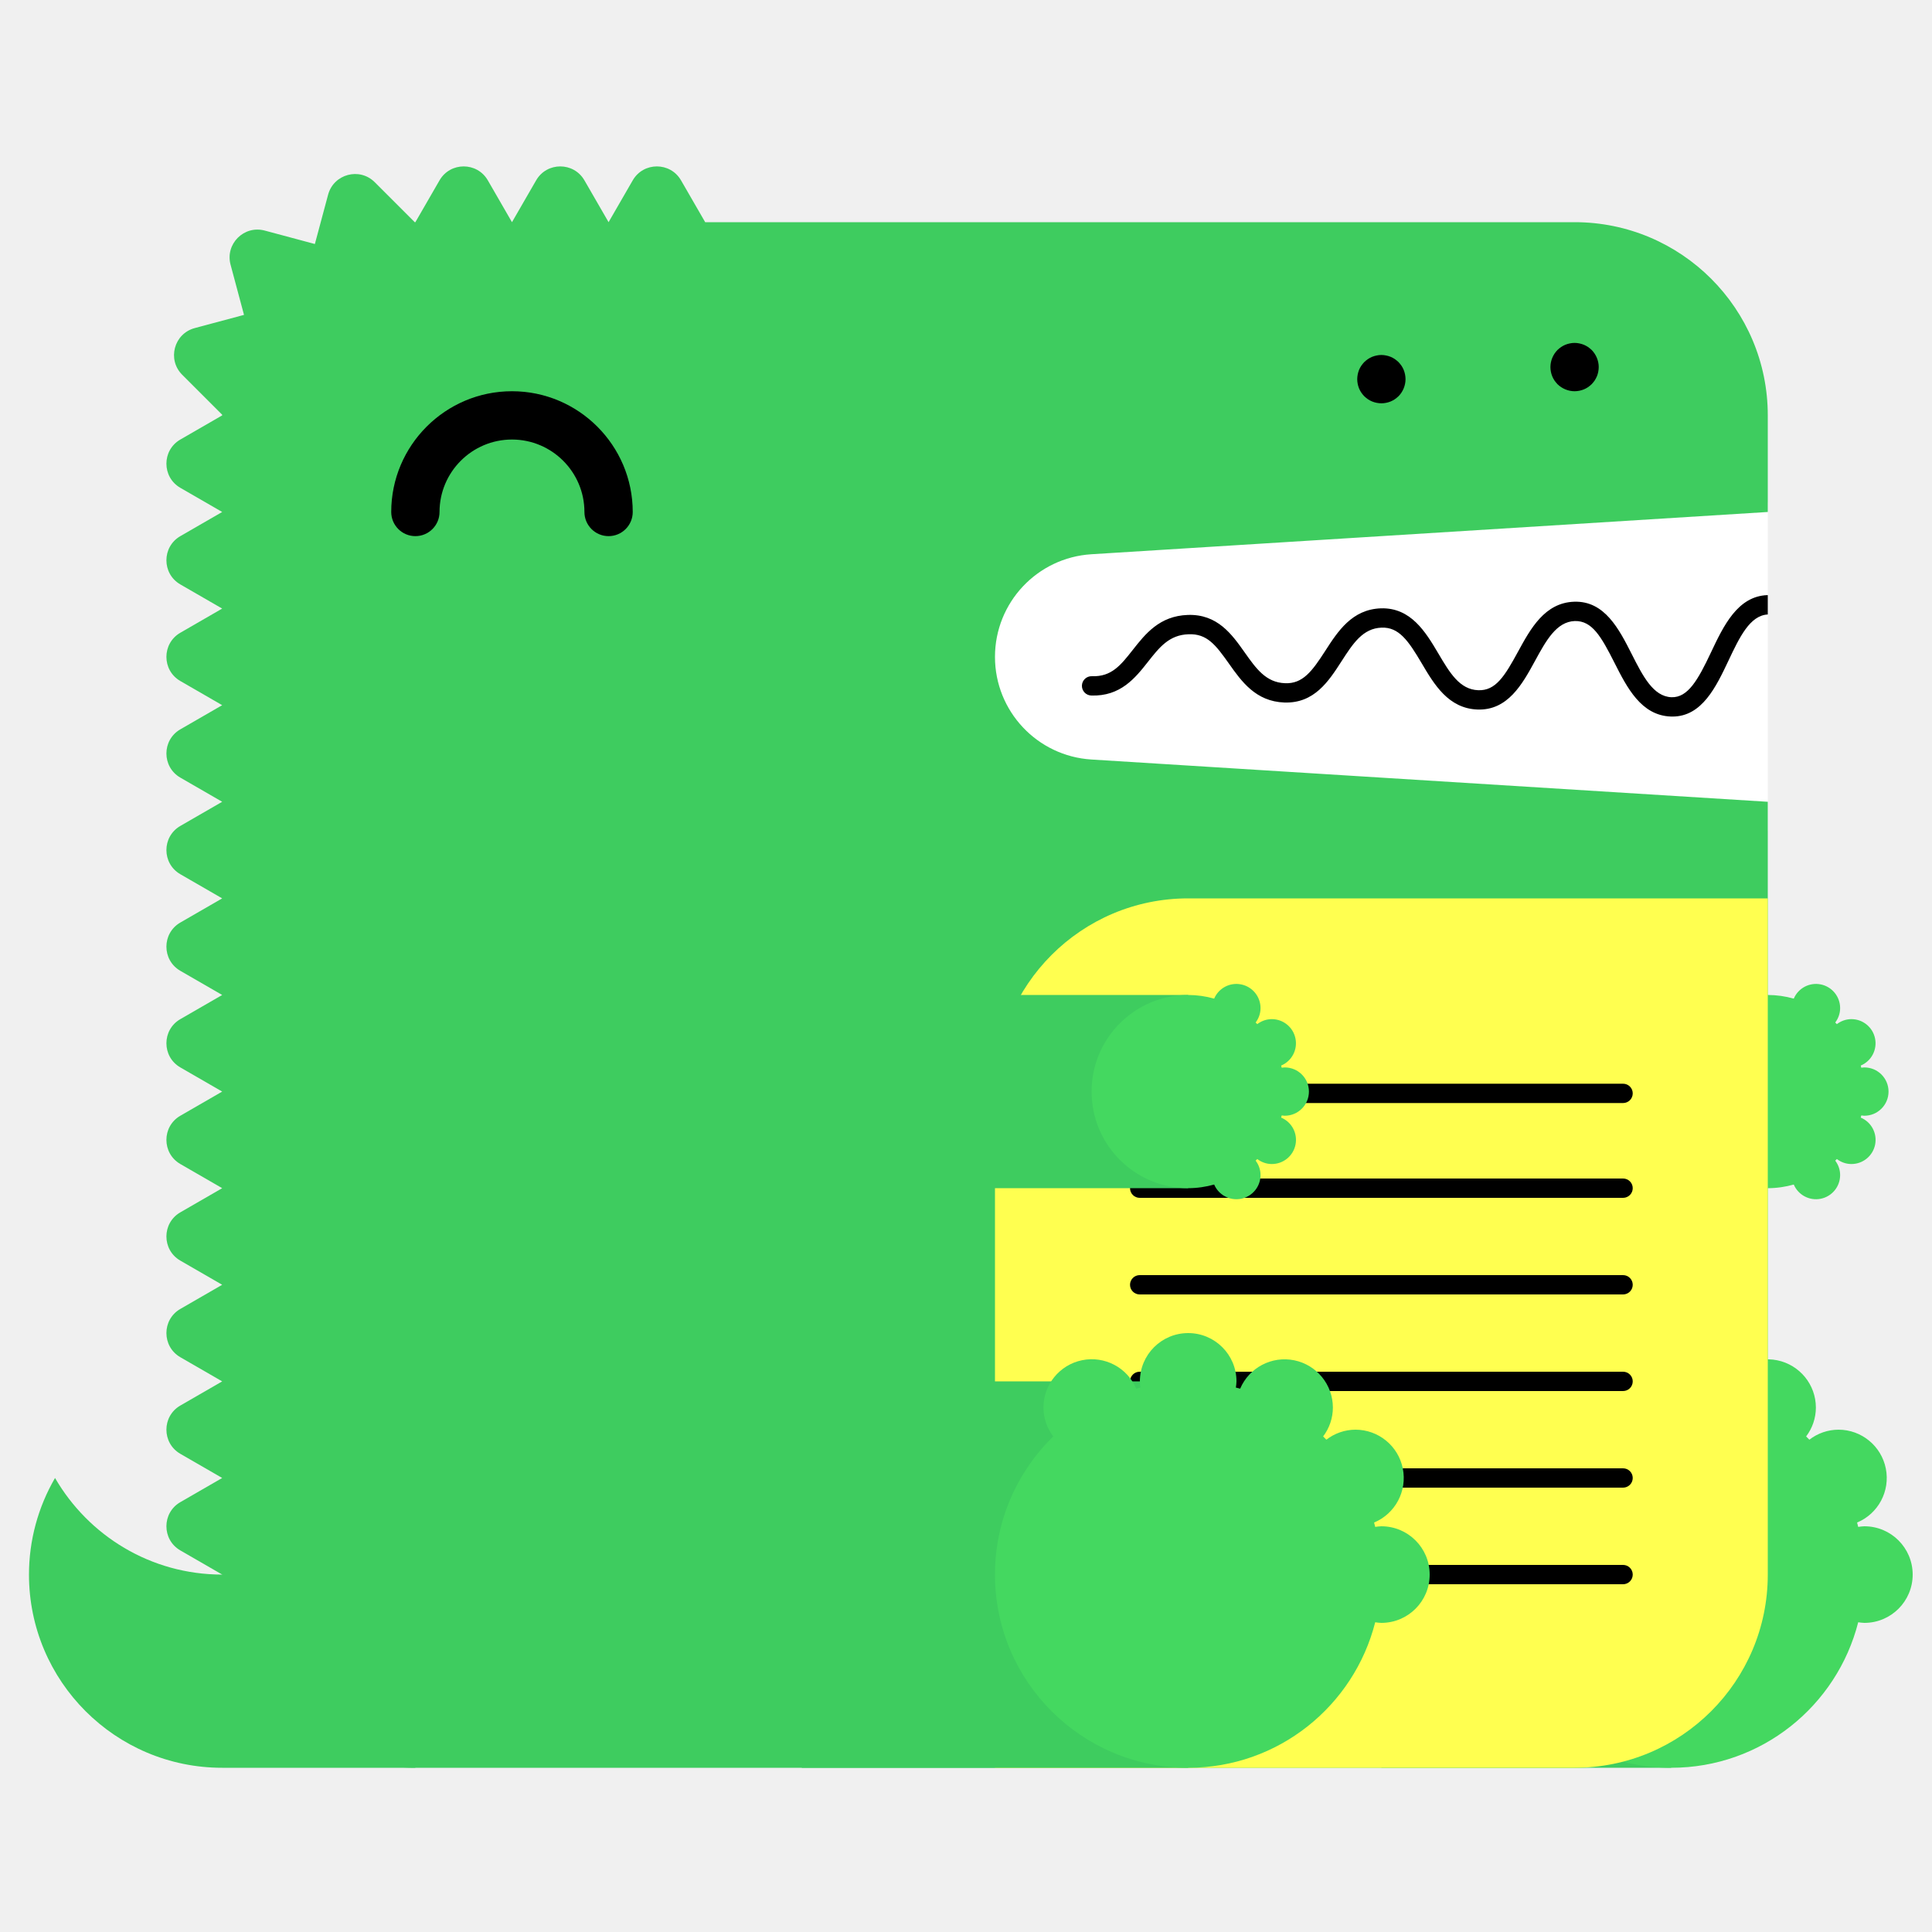
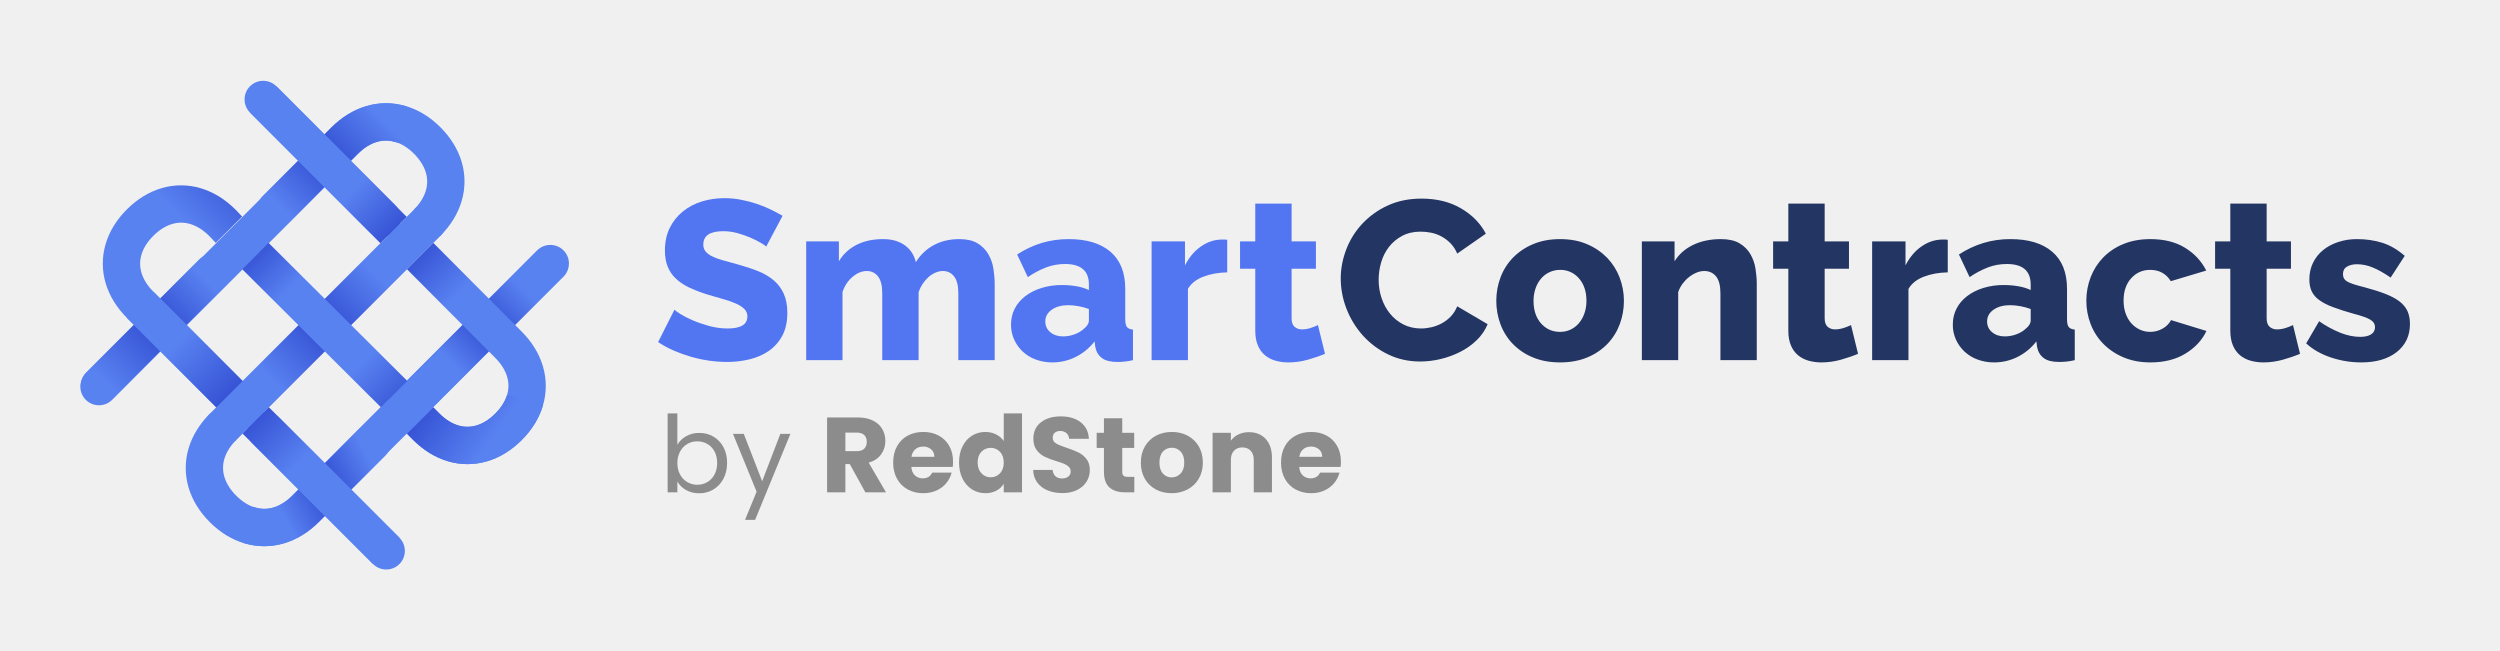
- <svg xmlns="http://www.w3.org/2000/svg" width="200" height="200" viewBox="0 0 200 200">
+ <svg xmlns="http://www.w3.org/2000/svg" width="223" height="58">
+   <defs>
+     <linearGradient x1="100%" y1="50%" x2="50%" y2="50%" id="a">
+       <stop stop-color="#314CD1" offset="0%" />
+       <stop stop-color="#5982F1" offset="100%" />
+     </linearGradient>
+     <linearGradient x1="14.066%" y1="88.403%" x2="87.611%" y2="88.403%" id="b">
+       <stop stop-color="#5982F1" offset="0%" />
+       <stop stop-color="#314CD1" offset="44.388%" />
+       <stop stop-color="#5982F1" offset="100%" />
+     </linearGradient>
+     <linearGradient x1="14.066%" y1="88.403%" x2="87.611%" y2="88.403%" id="c">
+       <stop stop-color="#5982F1" offset="0%" />
+       <stop stop-color="#314CD1" offset="51.589%" />
+       <stop stop-color="#5982F1" offset="100%" />
+     </linearGradient>
+     <linearGradient x1="28.175%" y1="0%" x2="73.981%" y2="0%" id="d">
+       <stop stop-color="#5982F1" offset="0%" />
+       <stop stop-color="#314CD1" offset="48.56%" />
+       <stop stop-color="#5982F1" offset="100%" />
+     </linearGradient>
+     <linearGradient x1="3.472%" y1="41.805%" x2="41.004%" y2="41.805%" id="e">
+       <stop stop-color="#314CD1" offset="0%" />
+       <stop stop-color="#5982F1" offset="100%" />
+     </linearGradient>
+     <linearGradient x1="16.721%" y1="21.465%" x2="75.624%" y2="27.893%" id="f">
+       <stop stop-color="#5982F1" offset="0%" />
+       <stop stop-color="#314CD1" offset="49.918%" />
+       <stop stop-color="#5982F1" offset="100%" />
+     </linearGradient>
+     <linearGradient x1="-6.568%" y1="0%" x2="33.393%" y2="0%" id="g">
+       <stop stop-color="#314CD1" offset="0%" />
+       <stop stop-color="#5982F1" offset="100%" />
+     </linearGradient>
+     <linearGradient x1="105.72%" y1="0%" x2="68.891%" y2="0%" id="h">
+       <stop stop-color="#314CD1" offset="0%" />
+       <stop stop-color="#5982F1" offset="100%" />
+     </linearGradient>
+     <linearGradient x1="-6.568%" y1="0%" x2="100%" y2="0%" id="i">
+       <stop stop-color="#314CD1" offset="0%" />
+       <stop stop-color="#5982F1" offset="29.425%" />
+       <stop stop-color="#5982F1" offset="78.349%" />
+       <stop stop-color="#3F60DC" offset="100%" />
+     </linearGradient>
+     <linearGradient x1="24.337%" y1="-26.714%" x2="24.337%" y2="29.478%" id="j">
+       <stop stop-color="#314CD1" offset="0%" />
+       <stop stop-color="#5982F1" offset="100%" />
+     </linearGradient>
+     <linearGradient x1="109.552%" y1="0%" x2="41.955%" y2="0%" id="k">
+       <stop stop-color="#314CD1" offset="0%" />
+       <stop stop-color="#5982F1" offset="100%" />
+     </linearGradient>
+     <linearGradient x1="-6.568%" y1="0%" x2="27.193%" y2="0%" id="l">
+       <stop stop-color="#314CD1" offset="0%" />
+       <stop stop-color="#5982F1" offset="100%" />
+     </linearGradient>
+     <linearGradient x1="-12.565%" y1="100%" x2="81.867%" y2="78.473%" id="m">
+       <stop stop-color="#314CD1" offset="0%" />
+       <stop stop-color="#5982F1" offset="100%" />
+     </linearGradient>
+   </defs>
  <g fill="none" fill-rule="evenodd">
-     <path fill="#FFF" d="M99 52h84v34H99z" />
-     <path d="M23 163c-7.398 0-13.843-4.027-17.303-10A19.886 19.886 0 0 0 3 163c0 11.046 8.954 20 20 20h20v-20H23z" fill="#3ECC5F" />
-     <path d="M112.98 57.376L183 53V43c0-11.046-8.954-20-20-20H73l-2.5-4.33c-1.112-1.925-3.889-1.925-5 0L63 23l-2.5-4.33c-1.111-1.925-3.889-1.925-5 0L53 23l-2.5-4.33c-1.111-1.925-3.889-1.925-5 0L43 23c-.022 0-.042.003-.065.003l-4.142-4.141c-1.57-1.571-4.252-.853-4.828 1.294l-1.369 5.104-5.192-1.392c-2.148-.575-4.111 1.389-3.535 3.536l1.39 5.193-5.102 1.367c-2.148.576-2.867 3.259-1.296 4.83l4.142 4.142c0 .021-.003.042-.003.064l-4.33 2.5c-1.925 1.111-1.925 3.889 0 5L23 53l-4.33 2.5c-1.925 1.111-1.925 3.889 0 5L23 63l-4.33 2.5c-1.925 1.111-1.925 3.889 0 5L23 73l-4.33 2.5c-1.925 1.111-1.925 3.889 0 5L23 83l-4.33 2.5c-1.925 1.111-1.925 3.889 0 5L23 93l-4.33 2.5c-1.925 1.111-1.925 3.889 0 5L23 103l-4.33 2.5c-1.925 1.111-1.925 3.889 0 5L23 113l-4.33 2.5c-1.925 1.111-1.925 3.889 0 5L23 123l-4.33 2.5c-1.925 1.111-1.925 3.889 0 5L23 133l-4.33 2.5c-1.925 1.111-1.925 3.889 0 5L23 143l-4.33 2.5c-1.925 1.111-1.925 3.889 0 5L23 153l-4.33 2.5c-1.925 1.111-1.925 3.889 0 5L23 163c0 11.046 8.954 20 20 20h120c11.046 0 20-8.954 20-20V83l-70.02-4.376A10.645 10.645 0 0 1 103 68c0-5.621 4.37-10.273 9.98-10.624" fill="#3ECC5F" />
-     <path fill="#3ECC5F" d="M143 183h30v-40h-30z" />
-     <path d="M193 158c-.219 0-.428.037-.639.064-.038-.15-.074-.301-.116-.451A5 5 0 0 0 190.32 148a4.96 4.96 0 0 0-3.016 1.036 26.531 26.531 0 0 0-.335-.336 4.955 4.955 0 0 0 1.011-2.987 5 5 0 0 0-9.599-1.959c-.148-.042-.297-.077-.445-.115.027-.211.064-.42.064-.639a5 5 0 0 0-5-5 5 5 0 0 0-5 5c0 .219.037.428.064.639-.148.038-.297.073-.445.115a4.998 4.998 0 0 0-9.599 1.959c0 1.125.384 2.151 1.011 2.987-3.717 3.632-6.031 8.693-6.031 14.3 0 11.046 8.954 20 20 20 9.339 0 17.16-6.41 19.361-15.064.211.027.42.064.639.064a5 5 0 0 0 5-5 5 5 0 0 0-5-5" fill="#44D860" />
-     <path fill="#3ECC5F" d="M153 123h30v-20h-30z" />
-     <path d="M193 115.5a2.5 2.5 0 1 0 0-5c-.109 0-.214.019-.319.032-.02-.075-.037-.15-.058-.225a2.501 2.501 0 0 0-.963-4.807c-.569 0-1.088.197-1.508.518a6.653 6.653 0 0 0-.168-.168c.314-.417.506-.931.506-1.494a2.5 2.5 0 0 0-4.8-.979A9.987 9.987 0 0 0 183 103c-5.522 0-10 4.478-10 10s4.478 10 10 10c.934 0 1.833-.138 2.69-.377a2.5 2.5 0 0 0 4.8-.979c0-.563-.192-1.077-.506-1.494.057-.055.113-.111.168-.168.42.321.939.518 1.508.518a2.5 2.5 0 0 0 .963-4.807c.021-.074.038-.15.058-.225.105.013.21.032.319.032" fill="#44D860" />
-     <path d="M63 55.5a2.5 2.5 0 0 1-2.5-2.5c0-4.136-3.364-7.5-7.5-7.5s-7.5 3.364-7.5 7.5a2.5 2.5 0 1 1-5 0c0-6.893 5.607-12.5 12.5-12.5S65.5 46.107 65.5 53a2.5 2.5 0 0 1-2.5 2.5" fill="#000" />
-     <path d="M103 183h60c11.046 0 20-8.954 20-20V93h-60c-11.046 0-20 8.954-20 20v70z" fill="#FFFF50" />
-     <path d="M168.02 124h-50.04a1 1 0 1 1 0-2h50.04a1 1 0 1 1 0 2m0 20h-50.04a1 1 0 1 1 0-2h50.04a1 1 0 1 1 0 2m0 20h-50.04a1 1 0 1 1 0-2h50.04a1 1 0 1 1 0 2m0-49.814h-50.04a1 1 0 1 1 0-2h50.04a1 1 0 1 1 0 2m0 19.814h-50.04a1 1 0 1 1 0-2h50.04a1 1 0 1 1 0 2m0 20h-50.04a1 1 0 1 1 0-2h50.04a1 1 0 1 1 0 2M183 61.611c-.012 0-.022-.006-.034-.005-3.09.105-4.552 3.196-5.842 5.923-1.346 2.85-2.387 4.703-4.093 4.647-1.889-.068-2.969-2.202-4.113-4.46-1.314-2.594-2.814-5.536-5.963-5.426-3.046.104-4.513 2.794-5.807 5.167-1.377 2.528-2.314 4.065-4.121 3.994-1.927-.07-2.951-1.805-4.136-3.813-1.321-2.236-2.848-4.75-5.936-4.664-2.994.103-4.465 2.385-5.763 4.4-1.373 2.13-2.335 3.428-4.165 3.351-1.973-.07-2.992-1.51-4.171-3.177-1.324-1.873-2.816-3.993-5.895-3.89-2.928.1-4.399 1.97-5.696 3.618-1.232 1.564-2.194 2.802-4.229 2.724a1 1 0 0 0-.072 2c3.017.101 4.545-1.8 5.872-3.487 1.177-1.496 2.193-2.787 4.193-2.855 1.926-.082 2.829 1.115 4.195 3.045 1.297 1.834 2.769 3.914 5.731 4.021 3.103.104 4.596-2.215 5.918-4.267 1.182-1.834 2.202-3.417 4.15-3.484 1.793-.067 2.769 1.35 4.145 3.681 1.297 2.197 2.766 4.686 5.787 4.796 3.125.108 4.634-2.62 5.949-5.035 1.139-2.088 2.214-4.06 4.119-4.126 1.793-.042 2.728 1.595 4.111 4.33 1.292 2.553 2.757 5.445 5.825 5.556l.169.003c3.064 0 4.518-3.075 5.805-5.794 1.139-2.41 2.217-4.68 4.067-4.773v-2z" fill="#000" />
-     <path fill="#3ECC5F" d="M83 183h40v-40H83z" />
-     <path d="M143 158c-.219 0-.428.037-.639.064-.038-.15-.074-.301-.116-.451A5 5 0 0 0 140.32 148a4.96 4.96 0 0 0-3.016 1.036 26.531 26.531 0 0 0-.335-.336 4.955 4.955 0 0 0 1.011-2.987 5 5 0 0 0-9.599-1.959c-.148-.042-.297-.077-.445-.115.027-.211.064-.42.064-.639a5 5 0 0 0-5-5 5 5 0 0 0-5 5c0 .219.037.428.064.639-.148.038-.297.073-.445.115a4.998 4.998 0 0 0-9.599 1.959c0 1.125.384 2.151 1.011 2.987-3.717 3.632-6.031 8.693-6.031 14.3 0 11.046 8.954 20 20 20 9.339 0 17.16-6.41 19.361-15.064.211.027.42.064.639.064a5 5 0 0 0 5-5 5 5 0 0 0-5-5" fill="#44D860" />
-     <path fill="#3ECC5F" d="M83 123h40v-20H83z" />
-     <path d="M133 115.5a2.5 2.5 0 1 0 0-5c-.109 0-.214.019-.319.032-.02-.075-.037-.15-.058-.225a2.501 2.501 0 0 0-.963-4.807c-.569 0-1.088.197-1.508.518a6.653 6.653 0 0 0-.168-.168c.314-.417.506-.931.506-1.494a2.5 2.5 0 0 0-4.8-.979A9.987 9.987 0 0 0 123 103c-5.522 0-10 4.478-10 10s4.478 10 10 10c.934 0 1.833-.138 2.69-.377a2.5 2.5 0 0 0 4.8-.979c0-.563-.192-1.077-.506-1.494.057-.055.113-.111.168-.168.42.321.939.518 1.508.518a2.5 2.5 0 0 0 .963-4.807c.021-.074.038-.15.058-.225.105.013.21.032.319.032" fill="#44D860" />
-     <path d="M143 41.75c-.16 0-.33-.02-.49-.05a2.52 2.52 0 0 1-.47-.14c-.15-.06-.29-.14-.431-.23-.13-.09-.259-.2-.38-.31-.109-.12-.219-.24-.309-.38s-.17-.28-.231-.43a2.619 2.619 0 0 1-.189-.96c0-.16.02-.33.05-.49.03-.16.08-.31.139-.47.061-.15.141-.29.231-.43.09-.13.2-.26.309-.38.121-.11.25-.22.38-.31.141-.09.281-.17.431-.23.149-.06.31-.11.47-.14.32-.07.65-.07.98 0 .159.03.32.08.47.14.149.06.29.14.43.23.13.09.259.2.38.31.11.12.22.25.31.38.09.14.17.28.23.43.06.16.11.31.14.47.029.16.05.33.05.49 0 .66-.271 1.31-.73 1.77-.121.11-.25.22-.38.31-.14.09-.281.17-.43.23a2.565 2.565 0 0 1-.96.19m20-1.25c-.66 0-1.3-.27-1.771-.73a3.802 3.802 0 0 1-.309-.38c-.09-.14-.17-.28-.231-.43a2.619 2.619 0 0 1-.189-.96c0-.66.27-1.3.729-1.77.121-.11.25-.22.38-.31.141-.09.281-.17.431-.23.149-.06.31-.11.47-.14.32-.07.66-.07.98 0 .159.03.32.08.47.14.149.06.29.14.43.23.13.09.259.2.38.31.459.47.73 1.11.73 1.77 0 .16-.021.33-.05.49-.03.16-.08.32-.14.47-.07.15-.14.29-.23.43-.09.13-.2.26-.31.38-.121.11-.25.22-.38.31-.14.09-.281.17-.43.23a2.565 2.565 0 0 1-.96.19" fill="#000" />
+     <path d="M68.346 21.995c-.04-.054-.182-.155-.425-.303a8.847 8.847 0 0 0-2.107-.888 4.786 4.786 0 0 0-1.296-.182c-1.189 0-1.783.397-1.783 1.19 0 .243.064.445.192.606.129.162.318.306.568.434.25.128.563.246.941.353.379.108.818.23 1.317.364.689.188 1.31.393 1.864.615a5.01 5.01 0 0 1 1.408.828c.385.33.682.73.891 1.2.21.471.314 1.036.314 1.696 0 .807-.152 1.49-.456 2.048a3.833 3.833 0 0 1-1.205 1.352c-.5.343-1.074.592-1.722.747a8.608 8.608 0 0 1-2.005.232 11.763 11.763 0 0 1-3.241-.474 12.907 12.907 0 0 1-1.53-.555 8.564 8.564 0 0 1-1.367-.747l1.458-2.886c.054.067.23.195.527.384.297.188.665.376 1.104.565.439.188.928.356 1.469.504.54.148 1.087.222 1.64.222 1.175 0 1.763-.356 1.763-1.07a.9.9 0 0 0-.264-.665 2.48 2.48 0 0 0-.729-.475 7.934 7.934 0 0 0-1.104-.393 136.48 136.48 0 0 1-1.387-.404 12.02 12.02 0 0 1-1.722-.656 4.55 4.55 0 0 1-1.206-.817 2.969 2.969 0 0 1-.709-1.07c-.155-.403-.233-.874-.233-1.412 0-.754.142-1.42.426-1.998a4.315 4.315 0 0 1 1.155-1.463 5.032 5.032 0 0 1 1.691-.899 6.745 6.745 0 0 1 2.036-.302c.5 0 .992.047 1.479.141.486.094.952.215 1.397.363.446.148.861.316 1.246.505.385.188.74.377 1.064.565l-1.459 2.745zM88.725 32.126h-3.242v-5.954c0-.7-.128-1.207-.384-1.524a1.22 1.22 0 0 0-.993-.474c-.216 0-.436.047-.658.141a2.235 2.235 0 0 0-.618.394 3.226 3.226 0 0 0-.891 1.342v6.075h-3.242v-5.954c0-.7-.128-1.207-.384-1.524a1.22 1.22 0 0 0-.993-.474c-.432 0-.854.172-1.266.515-.412.343-.713.797-.902 1.362v6.075h-3.24V21.53h2.916v1.776a3.85 3.85 0 0 1 1.59-1.473c.669-.336 1.449-.504 2.34-.504.446 0 .834.053 1.165.161.33.108.618.256.86.444.244.188.44.407.588.656.149.249.257.515.324.797a4.182 4.182 0 0 1 1.6-1.524c.662-.356 1.419-.534 2.27-.534.675 0 1.218.124 1.63.373.412.249.733.572.962.969.23.397.382.83.456 1.301.074.471.112.929.112 1.373v6.78zM93.87 32.327a4.182 4.182 0 0 1-1.469-.252 3.44 3.44 0 0 1-1.165-.706 3.388 3.388 0 0 1-.77-1.07 3.168 3.168 0 0 1-.283-1.342c0-.525.112-1.002.334-1.433.223-.43.537-.8.942-1.11.405-.31.885-.551 1.439-.726a6.1 6.1 0 0 1 1.843-.263c.446 0 .878.037 1.296.111a4.27 4.27 0 0 1 1.094.333v-.484c0-1.224-.709-1.836-2.127-1.836-.58 0-1.134.097-1.66.292a7.994 7.994 0 0 0-1.662.878l-.952-2.018a8.515 8.515 0 0 1 2.188-1.03 8.284 8.284 0 0 1 2.41-.342c1.607 0 2.85.376 3.728 1.13.877.753 1.316 1.856 1.316 3.31v2.724c0 .323.051.548.152.676.102.128.28.205.537.232v2.725a5.43 5.43 0 0 1-.77.13c-.23.02-.439.031-.628.031-.607 0-1.066-.118-1.377-.353-.31-.236-.507-.569-.588-1l-.06-.483a4.852 4.852 0 0 1-1.692 1.392 4.635 4.635 0 0 1-2.076.484zm.952-2.32c.351 0 .692-.061 1.023-.182.33-.121.604-.283.82-.484.311-.243.466-.498.466-.767v-1.01a5.265 5.265 0 0 0-.921-.252c-.331-.06-.639-.09-.922-.09-.594 0-1.084.134-1.469.403-.385.27-.577.619-.577 1.05 0 .39.148.71.446.958.297.25.675.374 1.134.374zM109.468 24.295c-.783.014-1.492.141-2.127.384-.635.242-1.094.605-1.378 1.09v6.357h-3.24V21.53h2.977v2.14c.365-.713.834-1.272 1.408-1.675.574-.404 1.185-.613 1.833-.626h.324c.068 0 .135.007.203.02v2.906zM118.189 31.56c-.446.189-.955.364-1.53.525a6.369 6.369 0 0 1-1.731.242 4.2 4.2 0 0 1-1.145-.151 2.557 2.557 0 0 1-.942-.484 2.263 2.263 0 0 1-.638-.878c-.155-.363-.233-.8-.233-1.312v-5.53h-1.357V21.53h1.357v-3.37h3.241v3.37h2.168v2.442h-2.168v4.42c0 .35.088.602.264.757a.974.974 0 0 0 .668.232c.243 0 .493-.04.75-.121.256-.08.479-.168.668-.263l.628 2.563z" fill="#5275F2" />
+     <path d="M119.593 24.84c0-.861.162-1.719.486-2.573a7.012 7.012 0 0 1 1.418-2.29 7.201 7.201 0 0 1 2.269-1.635c.891-.417 1.904-.626 3.038-.626 1.35 0 2.522.29 3.515.868.992.578 1.732 1.332 2.218 2.26l-2.552 1.776a2.953 2.953 0 0 0-.618-.938 3.356 3.356 0 0 0-1.732-.929c-.31-.06-.615-.09-.912-.09-.635 0-1.188.127-1.66.383a3.653 3.653 0 0 0-1.176.989c-.31.404-.54.861-.689 1.372a5.543 5.543 0 0 0-.222 1.554c0 .565.087 1.11.263 1.635.176.525.429.989.76 1.392.33.404.729.724 1.195.959.466.235.989.353 1.57.353.297 0 .604-.037.921-.11.318-.075.622-.19.912-.344.29-.155.557-.356.8-.605.243-.25.439-.555.588-.919l2.714 1.595a4.212 4.212 0 0 1-.962 1.412 5.935 5.935 0 0 1-1.469 1.05 7.88 7.88 0 0 1-1.762.646 7.852 7.852 0 0 1-1.823.222c-1.04 0-1.996-.212-2.867-.636a7.25 7.25 0 0 1-2.248-1.685 7.704 7.704 0 0 1-1.459-2.382 7.423 7.423 0 0 1-.516-2.704zm19.568 7.487c-.905 0-1.712-.148-2.42-.444a5.273 5.273 0 0 1-1.793-1.2 5.067 5.067 0 0 1-1.104-1.756 5.898 5.898 0 0 1-.375-2.089c0-.726.125-1.423.375-2.089a5.067 5.067 0 0 1 1.104-1.755 5.395 5.395 0 0 1 1.792-1.211c.71-.303 1.516-.454 2.421-.454.905 0 1.708.15 2.41.454a5.42 5.42 0 0 1 1.783 1.21c.486.505.858 1.09 1.114 1.756a5.76 5.76 0 0 1 .385 2.09c0 .726-.125 1.422-.375 2.088a5.067 5.067 0 0 1-1.104 1.756 5.273 5.273 0 0 1-1.792 1.2c-.71.296-1.516.444-2.421.444zm-2.37-5.489c0 .834.223 1.504.668 2.008.446.505 1.013.757 1.702.757.338 0 .648-.067.932-.202.283-.134.53-.323.74-.565a2.71 2.71 0 0 0 .495-.878c.122-.343.183-.716.183-1.12 0-.834-.223-1.503-.669-2.008a2.148 2.148 0 0 0-1.681-.757 2.213 2.213 0 0 0-1.691.767 2.71 2.71 0 0 0-.497.878 3.332 3.332 0 0 0-.182 1.12zm19.913 5.288h-3.242v-5.954c0-.7-.131-1.207-.395-1.524-.263-.316-.61-.474-1.043-.474-.23 0-.459.047-.689.141a3.027 3.027 0 0 0-1.246.989 2.83 2.83 0 0 0-.394.747v6.075h-3.242V21.53h2.917v1.776c.392-.632.946-1.12 1.662-1.463.715-.343 1.54-.514 2.47-.514.69 0 1.243.124 1.662.373.419.249.743.572.972.969.23.397.382.83.456 1.301.074.471.112.929.112 1.373v6.78zm9.034-.566c-.446.189-.955.364-1.53.525a6.369 6.369 0 0 1-1.731.242 4.2 4.2 0 0 1-1.145-.151 2.557 2.557 0 0 1-.942-.484 2.263 2.263 0 0 1-.638-.878c-.155-.363-.233-.8-.233-1.312v-5.53h-1.357V21.53h1.357v-3.37h3.241v3.37h2.168v2.442h-2.168v4.42c0 .35.088.602.264.757a.974.974 0 0 0 .668.232c.243 0 .493-.04.75-.121.256-.08.48-.168.668-.263l.628 2.563zm8.002-7.265c-.784.014-1.493.141-2.127.384-.635.242-1.094.605-1.378 1.09v6.357h-3.24V21.53h2.977v2.14c.364-.713.834-1.272 1.408-1.675.574-.404 1.185-.613 1.833-.626h.324c.068 0 .135.007.203.02v2.906zm4.137 8.032a4.182 4.182 0 0 1-1.469-.252 3.44 3.44 0 0 1-1.165-.706 3.388 3.388 0 0 1-.77-1.07 3.168 3.168 0 0 1-.283-1.342c0-.525.111-1.002.334-1.433.223-.43.537-.8.942-1.11.405-.31.885-.551 1.439-.726a6.1 6.1 0 0 1 1.843-.263c.446 0 .878.037 1.296.111a4.27 4.27 0 0 1 1.094.333v-.484c0-1.224-.709-1.836-2.127-1.836-.58 0-1.134.097-1.66.292a7.994 7.994 0 0 0-1.662.878l-.952-2.018a8.515 8.515 0 0 1 2.188-1.03 8.284 8.284 0 0 1 2.41-.342c1.607 0 2.85.376 3.728 1.13.877.753 1.316 1.856 1.316 3.31v2.724c0 .323.051.548.152.676.102.128.28.205.537.232v2.725a5.43 5.43 0 0 1-.77.13c-.23.02-.439.031-.628.031-.607 0-1.067-.118-1.377-.353-.31-.236-.507-.569-.588-1l-.06-.483a4.852 4.852 0 0 1-1.692 1.392 4.635 4.635 0 0 1-2.076.484zm.952-2.32c.351 0 .692-.061 1.023-.182.33-.121.604-.283.82-.484.31-.243.466-.498.466-.767v-1.01a5.265 5.265 0 0 0-.921-.252c-.331-.06-.639-.09-.922-.09-.594 0-1.084.134-1.469.403-.385.27-.577.619-.577 1.05 0 .39.148.71.446.958.297.25.675.374 1.134.374zm7.272-3.19c0-.726.128-1.422.385-2.088a5.194 5.194 0 0 1 1.114-1.756 5.273 5.273 0 0 1 1.793-1.2c.709-.296 1.516-.444 2.42-.444 1.23 0 2.263.259 3.1.777.837.518 1.465 1.194 1.884 2.028l-3.16.948c-.419-.672-1.033-1.009-1.844-1.009-.675 0-1.239.25-1.691.747-.452.498-.679 1.164-.679 1.998 0 .417.061.797.183 1.14.121.343.29.636.506.878.216.242.47.43.76.565.29.135.597.202.921.202.406 0 .777-.098 1.115-.293a1.88 1.88 0 0 0 .75-.757l3.16.97c-.392.82-1.017 1.493-1.875 2.017-.857.525-1.9.787-3.13.787-.89 0-1.69-.151-2.4-.454a5.51 5.51 0 0 1-1.803-1.21 5.118 5.118 0 0 1-1.124-1.756 5.76 5.76 0 0 1-.385-2.09zm19.062 4.743c-.446.189-.955.364-1.53.525a6.369 6.369 0 0 1-1.731.242 4.2 4.2 0 0 1-1.145-.151 2.557 2.557 0 0 1-.942-.484 2.263 2.263 0 0 1-.638-.878c-.155-.363-.233-.8-.233-1.312v-5.53h-1.357V21.53h1.357v-3.37h3.241v3.37h2.168v2.442h-2.168v4.42c0 .35.088.602.264.757a.974.974 0 0 0 .668.232c.243 0 .493-.04.75-.121.256-.08.479-.168.668-.263l.628 2.563zm5.45.767a8.493 8.493 0 0 1-2.675-.434c-.878-.289-1.62-.71-2.228-1.26l1.155-1.979a9.62 9.62 0 0 0 1.894 1.03c.614.242 1.205.363 1.772.363.419 0 .743-.074.972-.222a.721.721 0 0 0 .345-.646c0-.282-.145-.508-.436-.676-.29-.168-.8-.346-1.53-.535a21.593 21.593 0 0 1-1.812-.585c-.493-.188-.895-.397-1.205-.626a2.033 2.033 0 0 1-.669-.787c-.135-.296-.202-.646-.202-1.05 0-.537.108-1.028.324-1.472a3.32 3.32 0 0 1 .891-1.13c.378-.31.827-.552 1.347-.727a5.274 5.274 0 0 1 1.692-.262c.796 0 1.542.107 2.238.322.695.216 1.367.606 2.016 1.171l-1.256 1.937c-.608-.417-1.148-.72-1.621-.908a3.71 3.71 0 0 0-1.377-.282c-.352 0-.649.07-.892.212-.243.14-.364.366-.364.676 0 .296.131.518.395.666.263.148.752.31 1.468.484.757.202 1.395.404 1.915.605.52.202.941.428 1.266.677.324.248.56.534.709.857.148.323.222.707.222 1.15 0 1.05-.391 1.884-1.174 2.503-.784.619-1.844.928-3.18.928z" fill="#233562" />
+     <g fill-rule="nonzero">
+       <path d="M26.916 6.703a1.665 1.665 0 0 1-1.669-1.662c0-.918.747-1.662 1.669-1.662h6.413c.922 0 1.669.744 1.669 1.662 0 .918-.747 1.662-1.669 1.662h-6.413z" fill="url(#a)" transform="rotate(135 34.174 18.867)" />
+       <path d="M21.082 39.234 39.27 21.046l-2.35-2.35-18.188 18.187 2.35 2.35zm0 0c-.541.541-.895 1.115-1.066 1.69a2.794 2.794 0 0 0-.003 1.605c.168.575.52 1.147 1.06 1.687s1.112.891 1.687 1.06c.533.155 1.07.154 1.604-.003.576-.17 1.15-.525 1.691-1.066l15.469-15.469a1.665 1.665 0 0 1 2.355-.004 1.665 1.665 0 0 1-.005 2.354L28.406 46.557c-.925.924-1.979 1.574-3.108 1.909a6.123 6.123 0 0 1-3.484.006c-1.128-.33-2.18-.976-3.1-1.897-.921-.92-1.567-1.973-1.897-3.1a6.123 6.123 0 0 1 .006-3.484c.334-1.13.985-2.184 1.909-3.108L36.92 18.695c.541-.541.895-1.115 1.065-1.69a2.794 2.794 0 0 0 .003-1.605c-.168-.575-.52-1.147-1.06-1.687-.539-.54-1.111-.891-1.686-1.06a2.794 2.794 0 0 0-1.604.004c-.576.17-1.15.524-1.691 1.065l-21.94 21.94a1.665 1.665 0 0 1-2.354.004 1.665 1.665 0 0 1 .004-2.355l21.94-21.939c.923-.924 1.978-1.574 3.107-1.908a6.123 6.123 0 0 1 3.484-.007c1.127.33 2.18.976 3.1 1.897.92.92 1.567 1.973 1.897 3.1a6.123 6.123 0 0 1-.007 3.484c-.334 1.13-.984 2.184-1.908 3.108L21.082 39.234z" fill="#5982F1" />
+       <path d="M2.271 32.502A1.665 1.665 0 0 1 .603 30.84c0-.918.747-1.662 1.668-1.662h14.217c.922 0 1.669.744 1.669 1.662 0 .918-.747 1.662-1.669 1.662H2.271z" fill="url(#b)" transform="rotate(135 11.95 31.034)" />
+       <path d="M2.545 8.692a1.659 1.659 0 0 1 .666-2.254 1.671 1.671 0 0 1 2.263.663c.267.487.648.867 1.137 1.132.527.287 1.183.442 1.95.442h8.643c.922 0 1.668.744 1.668 1.662 0 .918-.746 1.662-1.668 1.662H8.56c-1.307 0-2.512-.286-3.547-.847a6.123 6.123 0 0 1-2.468-2.46z" fill="url(#c)" transform="rotate(135 19.18 16.033)" />
+       <path d="M32.644 18.164c.921 0 1.668.744 1.668 1.662 0 .918-.747 1.662-1.668 1.662H6.922a1.665 1.665 0 0 1-1.668-1.662c0-.918.747-1.662 1.668-1.662h25.722z" fill="url(#d)" transform="rotate(135 22.532 26.294)" />
+       <path d="M25.411 17.208a1.665 1.665 0 0 1-1.668-1.662c0-.917.747-1.662 1.668-1.662h9.417c.922 0 1.669.745 1.669 1.662 0 .918-.747 1.662-1.669 1.662h-9.417z" fill="url(#e)" transform="rotate(135 31.095 26.295)" />
+       <path d="M22.496 31.247a1.665 1.665 0 0 1-1.668-1.662c0-.918.746-1.662 1.668-1.662h8.36c1.307 0 2.512.286 3.547.848a6.123 6.123 0 0 1 2.468 2.459 1.659 1.659 0 0 1-.666 2.255 1.671 1.671 0 0 1-2.263-.664 2.794 2.794 0 0 0-1.136-1.132c-.528-.286-1.184-.442-1.95-.442h-8.36z" fill="url(#f)" transform="rotate(135 25.8 36.743)" />
+       <path d="M22.56 39.597a1.665 1.665 0 0 1-.004-2.355 1.665 1.665 0 0 1 2.355.005L35.624 47.96c.651.651.653 1.705.004 2.354a1.665 1.665 0 0 1-2.355-.004L22.561 39.597z" fill="#5982F1" />
+       <path d="M21.435 31.967v-3.324l16.457-.004v3.324c-3.603 0-6.755 0-10.326.002L24 31.966l-2.565.001zm0-3.324H24l3.566-.002 10.328-.002v3.324l-16.457.004v-3.324z" fill="url(#g)" transform="rotate(45 13.436 35.56)" />
+       <path d="M22.306 10.049a1.665 1.665 0 0 1-.005-2.355 1.665 1.665 0 0 1 2.355.004l10.6 10.6c.652.652.654 1.707.005 2.356a1.665 1.665 0 0 1-2.355-.005l-10.6-10.6z" fill="#5982F1" />
+       <path d="M1.668 11.249V7.925c3.613 0 6.764.002 10.326.006l3.555.004c1.158.001 1.936.007 2.569.007v3.324c-.635 0-1.414-.006-2.572-.007l-3.556-.004c-3.561-.004-6.71-.006-10.322-.006z" fill="url(#h)" transform="rotate(45 13.436 35.56)" />
+       <path fill="url(#i)" d="m11.05 21.62-.008-3.324 17.461-.042.008 3.324z" transform="rotate(45 13.436 35.56)" />
+       <path d="M7.722 18.301v3.324a6.427 6.427 0 0 1-.403-.01 10.35 10.35 0 0 0-.453-.01c-.766 0-1.422.156-1.95.443-.488.265-.87.645-1.136 1.132-.287.526-.444 1.18-.444 1.942 0 .763.157 1.417.444 1.942.267.487.648.867 1.137 1.133.527.286 1.183.442 1.95.442H18.44v3.324H6.866c-1.307 0-2.512-.286-3.547-.848a6.123 6.123 0 0 1-2.468-2.46C.287 27.626 0 26.426 0 25.123c0-1.302.287-2.503.85-3.533a6.123 6.123 0 0 1 2.47-2.46c1.034-.561 2.24-.847 3.546-.847a13.66 13.66 0 0 1 .739.017c.044.002.078.002.117.002z" fill="url(#j)" transform="rotate(45 13.436 35.56)" />
+       <path d="M6.866 31.963v-3.324a6146.627 6146.627 0 0 1 9.144.006l2.12.001v3.324a2346.479 2346.479 0 0 1-4.667-.004c-2.496-.002-4.396-.003-6.597-.003z" fill="url(#k)" transform="rotate(45 13.436 35.56)" />
+       <path d="M21.443 11.228V7.904a831.148 831.148 0 0 1 3.308.007l.645.002.673.002c2.477.007 4.356.01 6.518.01 1.307 0 2.513.286 3.547.848a6.123 6.123 0 0 1 2.469 2.459c.564 1.03.85 2.231.85 3.533s-.286 2.503-.85 3.534a6.123 6.123 0 0 1-2.469 2.46c-1.034.561-2.24.847-3.547.847h-1.071v-3.324h1.071c.766 0 1.423-.156 1.95-.442.489-.266.87-.646 1.136-1.132.288-.526.444-1.18.444-1.943 0-.763-.156-1.416-.444-1.942a2.794 2.794 0 0 0-1.136-1.132c-.527-.286-1.184-.442-1.95-.442a2177.21 2177.21 0 0 1-7.201-.012l-.645-.002a3306.337 3306.337 0 0 0-3.298-.007z" fill="url(#l)" transform="rotate(45 13.436 35.56)" />
+       <path d="m35.673 12.823 2.93-1.591c.564 1.03.85 2.231.85 3.533s-.286 2.503-.85 3.534a6.123 6.123 0 0 1-2.469 2.46c-1.034.561-2.24.847-3.547.847-.2 0-.335 0-.482-.002l-.124-.001-.157-.001v-3.324h.185l.126.002.452.002c.766 0 1.423-.156 1.95-.442.489-.266.87-.646 1.136-1.132.288-.526.444-1.18.444-1.943 0-.763-.156-1.416-.444-1.942z" fill="url(#m)" transform="rotate(45 13.436 35.56)" />
+     </g>
+     <path d="M61.204 38.91a2.318 2.318 0 0 1 1.173-.294c.47 0 .893.11 1.268.333.376.222.671.534.888.937.216.403.324.87.324 1.404 0 .526-.108.996-.324 1.408a2.394 2.394 0 0 1-.892.961c-.379.228-.8.343-1.264.343-.452 0-.848-.099-1.188-.295a2.01 2.01 0 0 1-.768-.752v.961h-.868v-7.042h.868v2.798a2.05 2.05 0 0 1 .783-.761zm2.527 1.352a1.649 1.649 0 0 0-.644-.666 1.786 1.786 0 0 0-.891-.229 1.706 1.706 0 0 0-1.531.909 2.09 2.09 0 0 0-.244 1.023c0 .393.081.738.244 1.033a1.706 1.706 0 0 0 1.53.908c.325 0 .622-.077.892-.233.27-.155.485-.38.644-.675.16-.295.239-.643.239-1.042 0-.394-.08-.736-.239-1.028zm6.773-1.56-3.148 7.67h-.897l1.03-2.513-2.107-5.158h.963l1.64 4.225 1.622-4.225h.897zm6.687 5.214-1.393-2.522h-.391v2.522h-1.631v-6.68h2.737c.528 0 .978.092 1.35.276.372.184.65.436.835.756.184.32.276.677.276 1.07 0 .445-.125.841-.377 1.19-.25.35-.621.597-1.11.743l1.545 2.645H77.19zm-1.784-3.673h1.01c.3 0 .524-.073.673-.22.15-.145.225-.351.225-.618 0-.253-.075-.453-.225-.6-.15-.145-.373-.218-.672-.218h-1.011v1.656zm9.577 1.408h-3.692c.026.33.132.582.32.757a.978.978 0 0 0 .691.261c.407 0 .69-.17.85-.513h1.735c-.089.348-.25.662-.481.942-.233.279-.523.498-.873.656a2.81 2.81 0 0 1-1.173.238 2.86 2.86 0 0 1-1.393-.333 2.372 2.372 0 0 1-.954-.952c-.229-.412-.343-.894-.343-1.446 0-.552.112-1.034.338-1.446.226-.413.542-.73.95-.952.406-.222.874-.333 1.402-.333.515 0 .972.108 1.373.323.4.216.714.524.94.924.225.4.338.865.338 1.398 0 .153-.01.311-.028.476zm-1.641-.904c0-.279-.095-.501-.286-.666a1.055 1.055 0 0 0-.716-.247c-.273 0-.504.079-.691.238-.188.158-.304.383-.348.675h2.041zm2.513-.932c.207-.413.489-.73.845-.952a2.208 2.208 0 0 1 1.192-.333c.35 0 .67.073.959.219.289.146.516.342.682.59v-2.465h1.63v7.042h-1.63v-.761a1.66 1.66 0 0 1-.654.609 2.052 2.052 0 0 1-.987.228c-.439 0-.836-.112-1.192-.338a2.336 2.336 0 0 1-.845-.96c-.206-.416-.31-.897-.31-1.442 0-.546.104-1.025.31-1.437zm3.34.485a1.101 1.101 0 0 0-.826-.352c-.324 0-.6.116-.825.347-.226.232-.339.55-.339.957 0 .406.113.727.339.965.226.238.5.357.825.357.324 0 .6-.117.825-.352.226-.235.339-.555.339-.961 0-.406-.113-.726-.339-.961zm4.258 3.445a2.145 2.145 0 0 1-.93-.704c-.232-.311-.354-.686-.367-1.123h1.736c.025.247.111.436.257.566.147.13.337.195.573.195.241 0 .432-.056.572-.167a.556.556 0 0 0 .21-.461.546.546 0 0 0-.167-.41 1.347 1.347 0 0 0-.41-.266 6.608 6.608 0 0 0-.692-.238 7.541 7.541 0 0 1-1.059-.4 1.955 1.955 0 0 1-.705-.59c-.198-.26-.296-.599-.296-1.018 0-.621.226-1.108.677-1.46.452-.352 1.04-.528 1.765-.528.738 0 1.332.176 1.784.528.451.352.693.842.725 1.47h-1.765a.688.688 0 0 0-.239-.51.841.841 0 0 0-.562-.185.703.703 0 0 0-.477.157c-.121.105-.182.256-.182.452 0 .216.102.384.306.505.203.12.521.25.954.39.432.146.783.285 1.054.419.27.133.504.326.7.58.198.254.296.58.296.98 0 .38-.097.727-.29 1.037-.195.311-.476.559-.845.743-.369.184-.804.276-1.307.276-.49 0-.928-.08-1.316-.238zm7.727-1.209v1.38h-.83c-.592 0-1.053-.144-1.383-.433-.331-.289-.497-.76-.497-1.413v-2.113h-.648v-1.351h.648v-1.294h1.632v1.294h1.068v1.351h-1.068v2.132c0 .159.038.273.114.343.076.07.204.104.382.104h.582zm1.922 1.123a2.442 2.442 0 0 1-.983-.952c-.238-.412-.358-.894-.358-1.446 0-.546.121-1.026.363-1.442.241-.415.572-.734.992-.956.42-.222.89-.333 1.412-.333.521 0 .992.11 1.411.333.42.222.75.54.992.956.242.416.363.896.363 1.442 0 .546-.123 1.026-.367 1.442a2.48 2.48 0 0 1-1.002.956 3 3 0 0 1-1.416.333c-.522 0-.99-.11-1.407-.333zm2.203-1.418c.22-.228.33-.555.33-.98 0-.425-.107-.752-.32-.98a1.034 1.034 0 0 0-.787-.343c-.318 0-.582.113-.792.338-.21.225-.315.554-.315.985 0 .425.103.752.31.98.207.229.466.343.778.343.311 0 .577-.114.796-.343zm7.593-3.088c.372.403.558.957.558 1.66v3.103h-1.622v-2.883c0-.356-.092-.632-.276-.828-.185-.197-.433-.295-.744-.295-.312 0-.56.098-.744.295-.185.196-.277.472-.277.828v2.883h-1.631v-5.31h1.631v.704a1.72 1.72 0 0 1 .668-.556c.28-.137.594-.205.944-.205.623 0 1.12.201 1.493.604zm6.682 2.498h-3.692c.026.33.132.582.32.757a.978.978 0 0 0 .691.261c.407 0 .69-.17.85-.513h1.735c-.089.348-.25.662-.481.942-.232.279-.523.498-.873.656a2.81 2.81 0 0 1-1.173.238 2.86 2.86 0 0 1-1.393-.333 2.372 2.372 0 0 1-.954-.952c-.229-.412-.343-.894-.343-1.446 0-.552.113-1.034.338-1.446.226-.413.542-.73.95-.952.406-.222.874-.333 1.402-.333.515 0 .973.108 1.373.323.4.216.714.524.94.924.226.4.338.865.338 1.398 0 .153-.01.311-.028.476zm-1.64-.904c0-.279-.096-.501-.287-.666a1.055 1.055 0 0 0-.715-.247c-.274 0-.504.079-.692.238-.188.158-.304.383-.348.675h2.041z" fill="#8C8C8C" />
  </g>
</svg>
